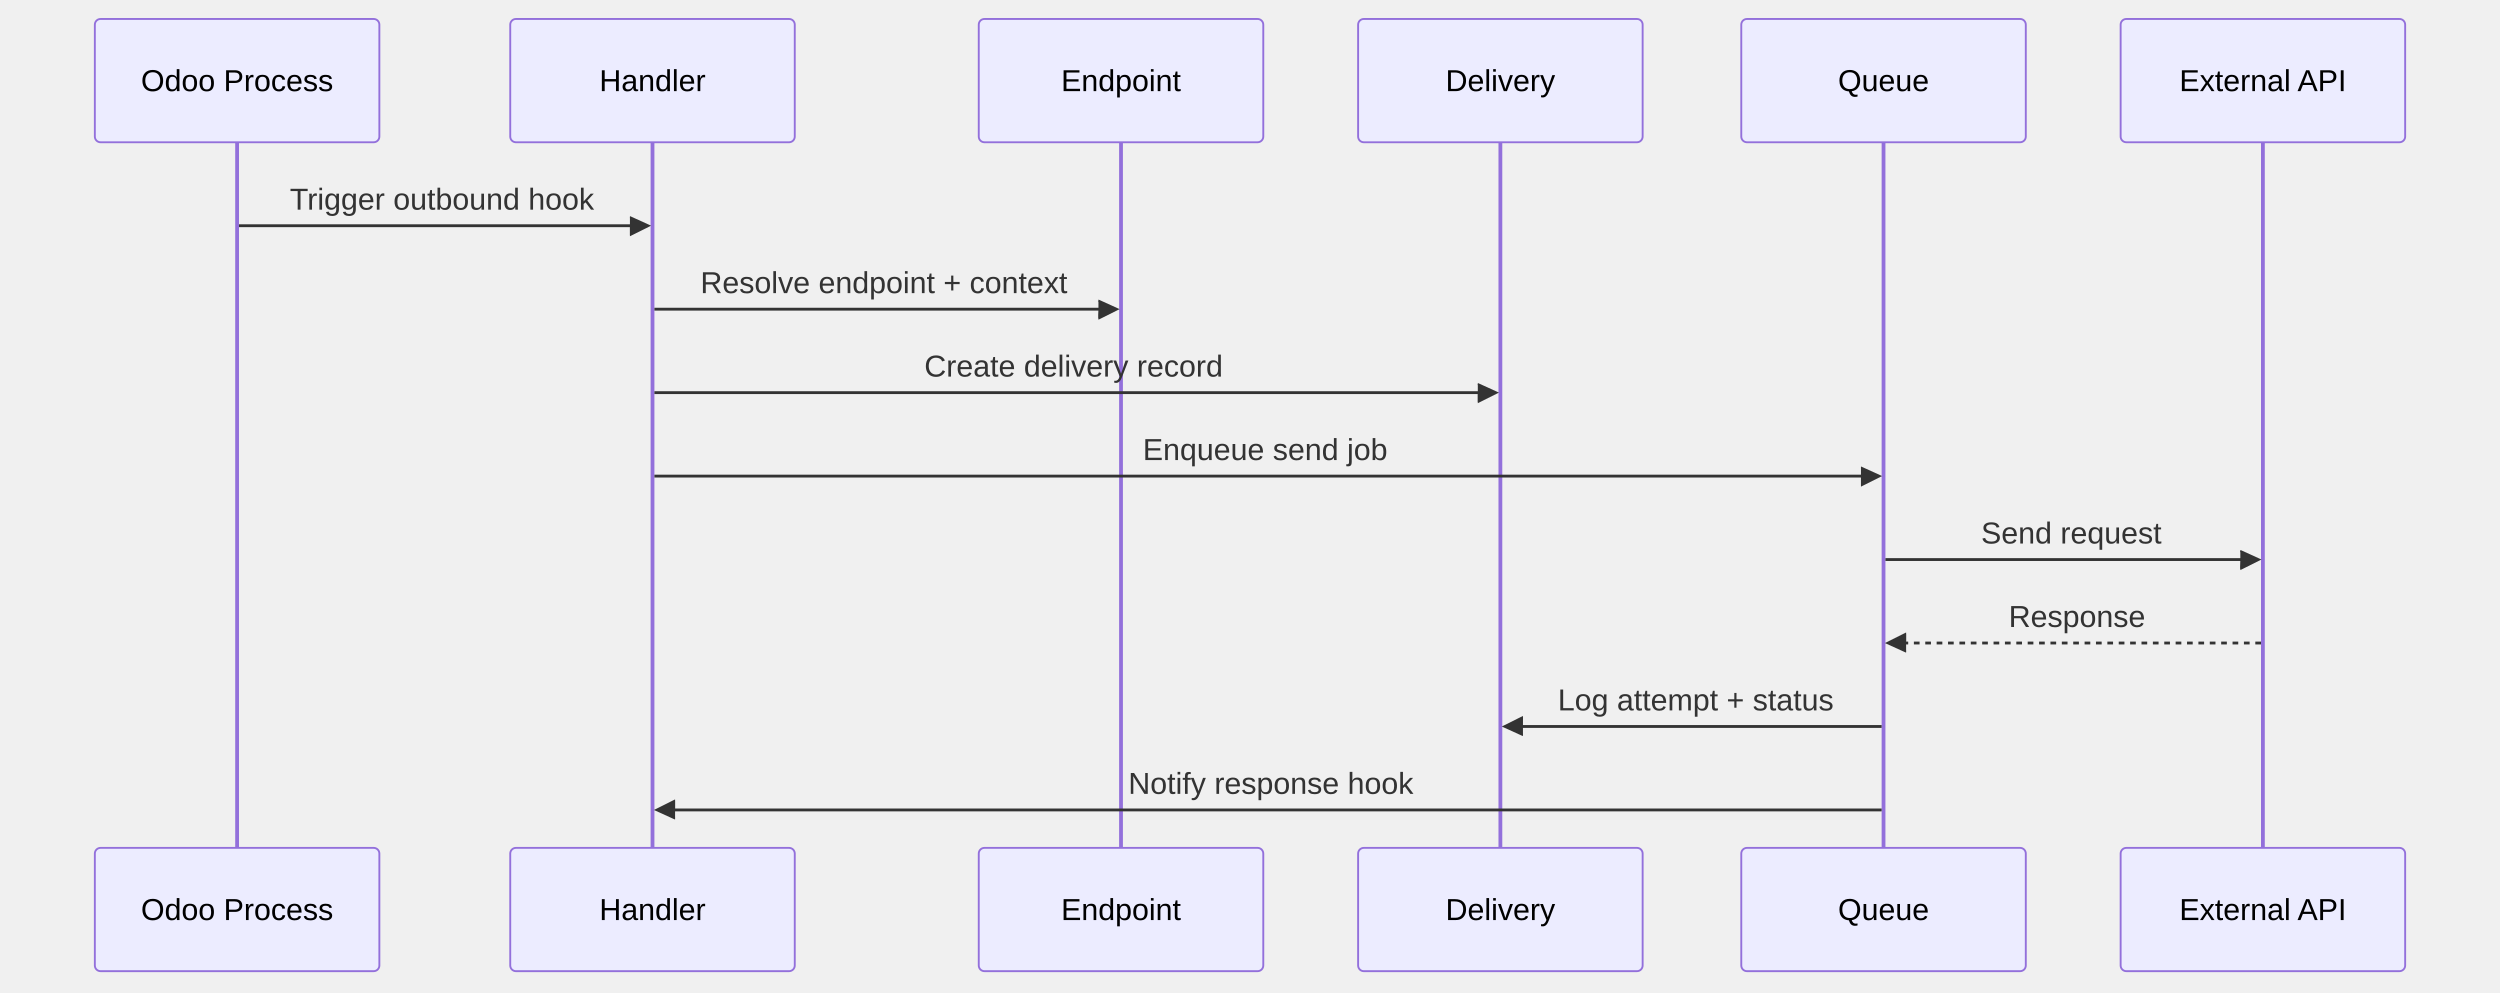
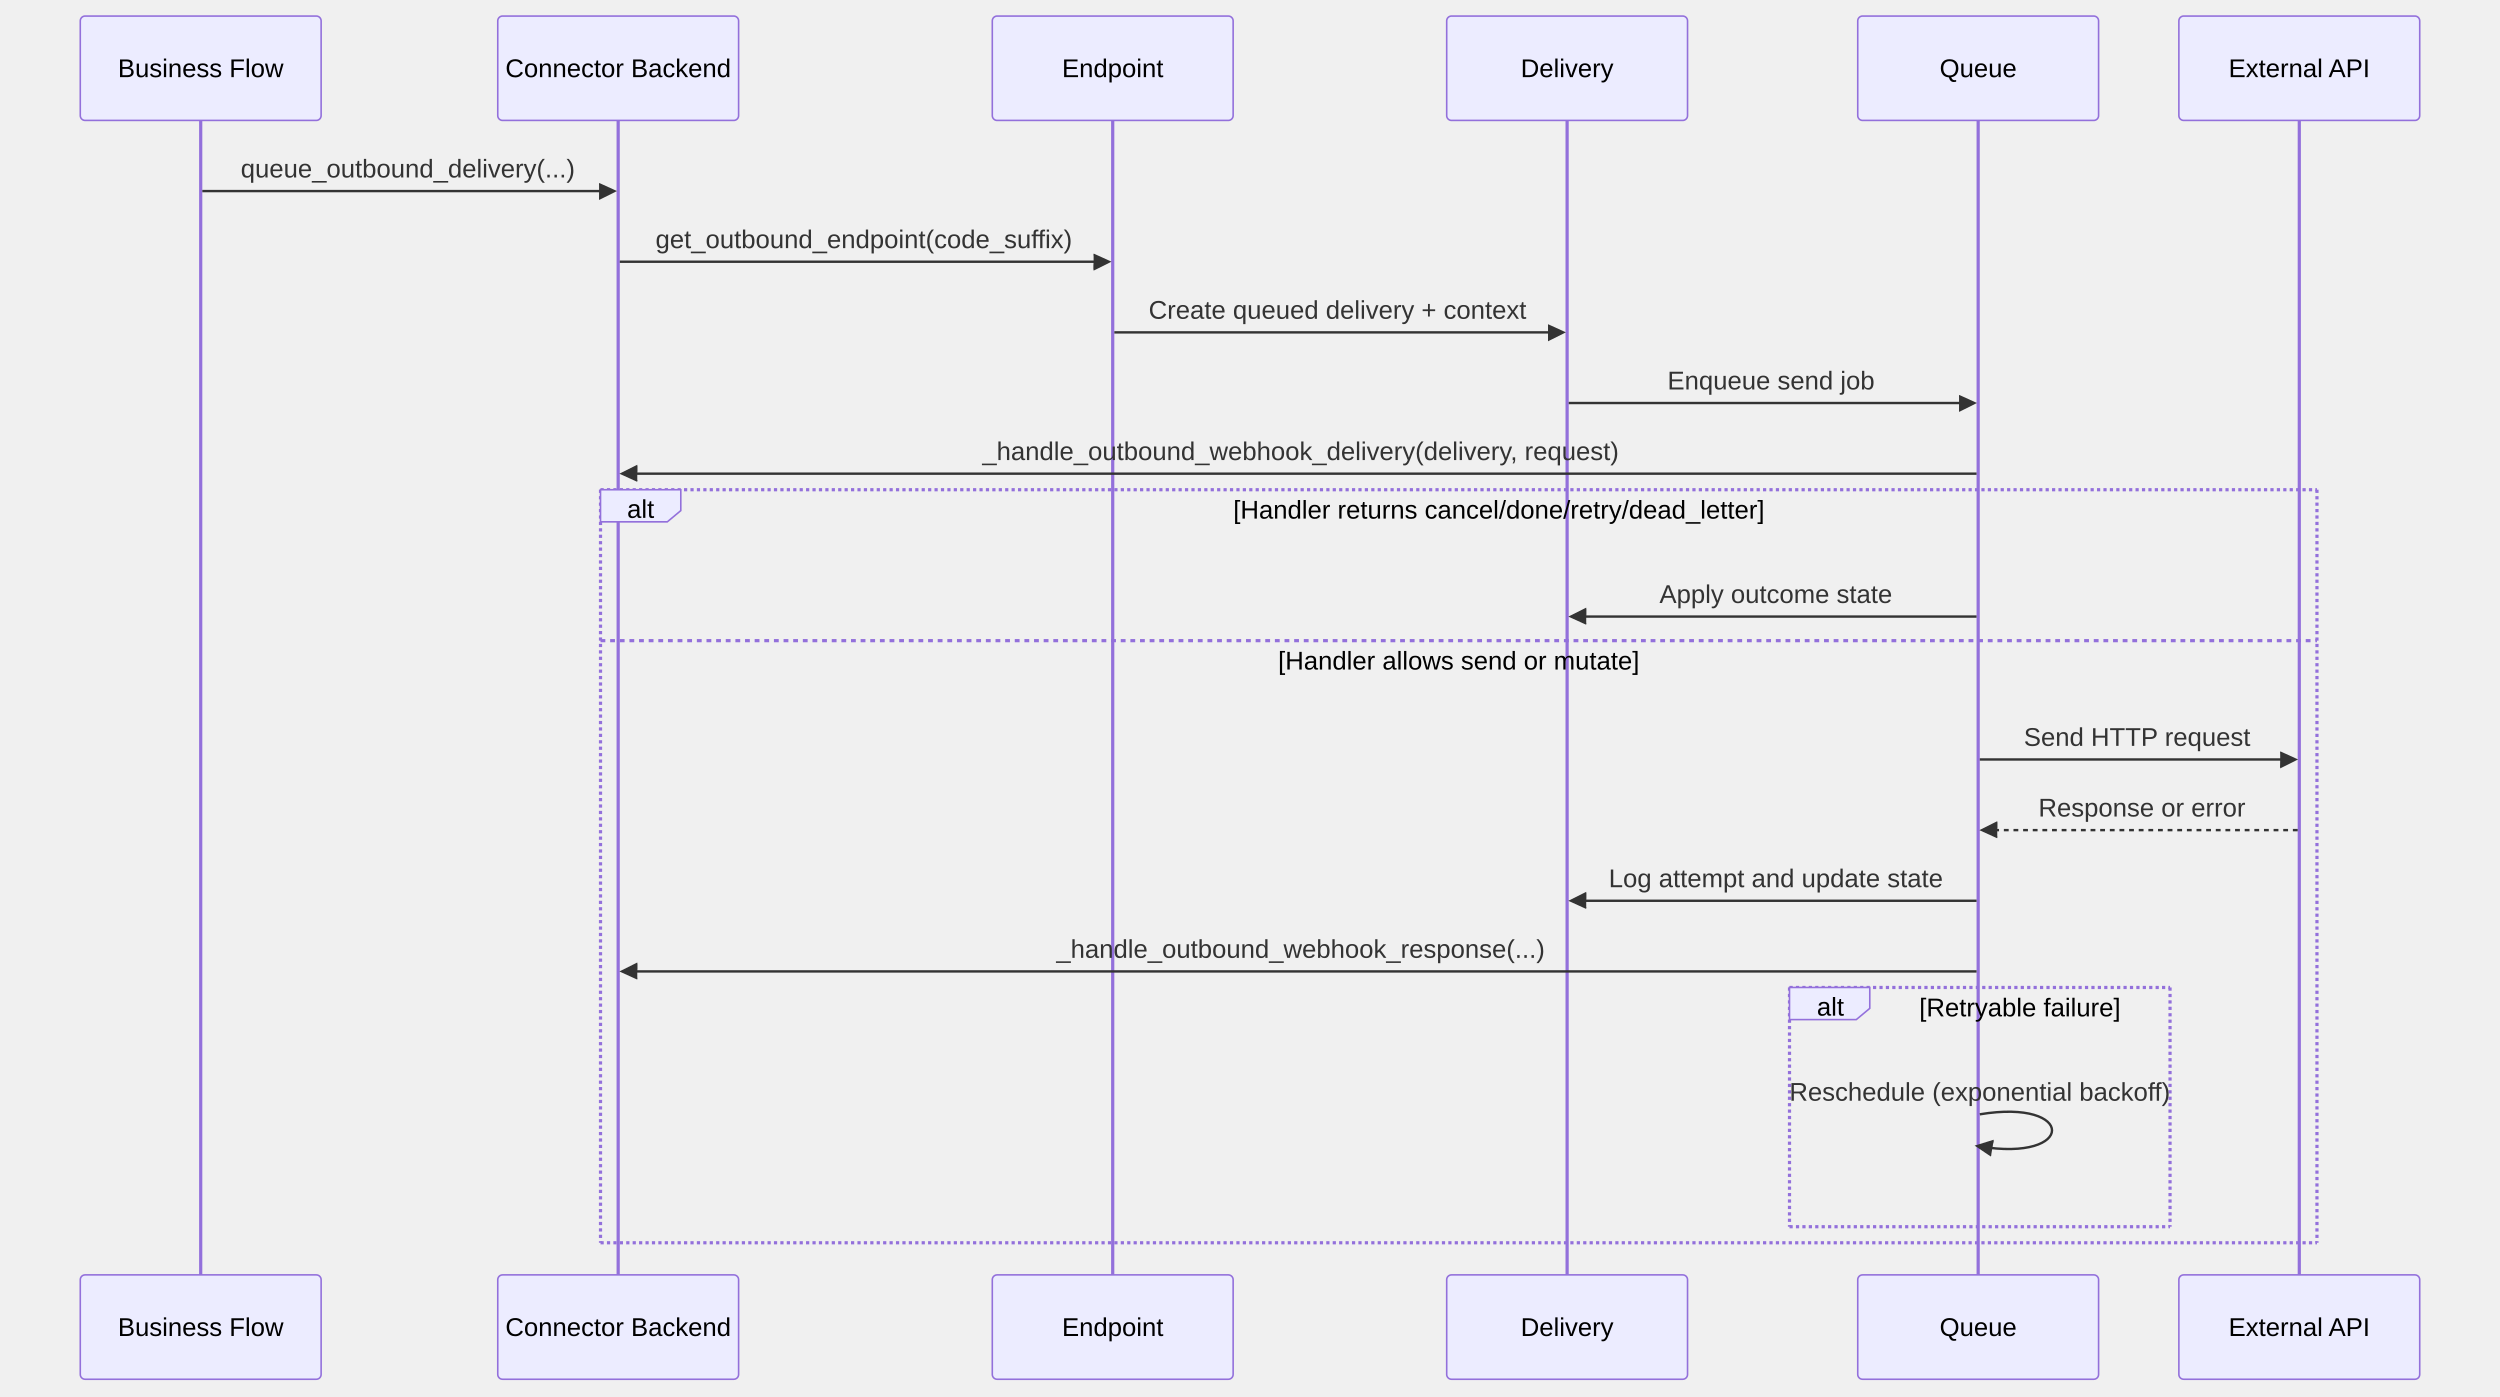
- <svg xmlns="http://www.w3.org/2000/svg" id="my-svg" width="100%" style="max-width: 1318px; background-color: white;" viewBox="-50 -10 1318 523" role="graphics-document document" aria-roledescription="sequence">
+ <svg xmlns="http://www.w3.org/2000/svg" id="my-svg" width="100%" style="max-width: 1557px; background-color: white;" viewBox="-50 -10 1557 870" role="graphics-document document" aria-roledescription="sequence">
  <g>
-     <rect x="1068" y="437" fill="#eaeaea" stroke="#666" width="150" height="65" name="API" rx="3" ry="3" class="actor actor-bottom" />
-     <text x="1143" y="469.5" dominant-baseline="central" alignment-baseline="central" class="actor actor-box" style="text-anchor: middle; font-size: 16px; font-weight: 400;">
-       <tspan x="1143" dy="0">External API</tspan>
+     <rect x="1307" y="784" fill="#eaeaea" stroke="#666" width="150" height="65" name="API" rx="3" ry="3" class="actor actor-bottom" />
+     <text x="1382" y="816.5" dominant-baseline="central" alignment-baseline="central" class="actor actor-box" style="text-anchor: middle; font-size: 16px; font-weight: 400;">
+       <tspan x="1382" dy="0">External API</tspan>
    </text>
  </g>
  <g>
-     <rect x="868" y="437" fill="#eaeaea" stroke="#666" width="150" height="65" name="Queue" rx="3" ry="3" class="actor actor-bottom" />
-     <text x="943" y="469.5" dominant-baseline="central" alignment-baseline="central" class="actor actor-box" style="text-anchor: middle; font-size: 16px; font-weight: 400;">
-       <tspan x="943" dy="0">Queue</tspan>
+     <rect x="1107" y="784" fill="#eaeaea" stroke="#666" width="150" height="65" name="Queue" rx="3" ry="3" class="actor actor-bottom" />
+     <text x="1182" y="816.5" dominant-baseline="central" alignment-baseline="central" class="actor actor-box" style="text-anchor: middle; font-size: 16px; font-weight: 400;">
+       <tspan x="1182" dy="0">Queue</tspan>
    </text>
  </g>
  <g>
-     <rect x="666" y="437" fill="#eaeaea" stroke="#666" width="150" height="65" name="Delivery" rx="3" ry="3" class="actor actor-bottom" />
-     <text x="741" y="469.5" dominant-baseline="central" alignment-baseline="central" class="actor actor-box" style="text-anchor: middle; font-size: 16px; font-weight: 400;">
-       <tspan x="741" dy="0">Delivery</tspan>
+     <rect x="851" y="784" fill="#eaeaea" stroke="#666" width="150" height="65" name="Delivery" rx="3" ry="3" class="actor actor-bottom" />
+     <text x="926" y="816.5" dominant-baseline="central" alignment-baseline="central" class="actor actor-box" style="text-anchor: middle; font-size: 16px; font-weight: 400;">
+       <tspan x="926" dy="0">Delivery</tspan>
    </text>
  </g>
  <g>
-     <rect x="466" y="437" fill="#eaeaea" stroke="#666" width="150" height="65" name="Endpoint" rx="3" ry="3" class="actor actor-bottom" />
-     <text x="541" y="469.5" dominant-baseline="central" alignment-baseline="central" class="actor actor-box" style="text-anchor: middle; font-size: 16px; font-weight: 400;">
-       <tspan x="541" dy="0">Endpoint</tspan>
+     <rect x="568" y="784" fill="#eaeaea" stroke="#666" width="150" height="65" name="Endpoint" rx="3" ry="3" class="actor actor-bottom" />
+     <text x="643" y="816.5" dominant-baseline="central" alignment-baseline="central" class="actor actor-box" style="text-anchor: middle; font-size: 16px; font-weight: 400;">
+       <tspan x="643" dy="0">Endpoint</tspan>
    </text>
  </g>
  <g>
-     <rect x="219" y="437" fill="#eaeaea" stroke="#666" width="150" height="65" name="Handler" rx="3" ry="3" class="actor actor-bottom" />
-     <text x="294" y="469.5" dominant-baseline="central" alignment-baseline="central" class="actor actor-box" style="text-anchor: middle; font-size: 16px; font-weight: 400;">
-       <tspan x="294" dy="0">Handler</tspan>
+     <rect x="260" y="784" fill="#eaeaea" stroke="#666" width="150" height="65" name="Backend" rx="3" ry="3" class="actor actor-bottom" />
+     <text x="335" y="816.5" dominant-baseline="central" alignment-baseline="central" class="actor actor-box" style="text-anchor: middle; font-size: 16px; font-weight: 400;">
+       <tspan x="335" dy="0">Connector Backend</tspan>
    </text>
  </g>
  <g>
-     <rect x="0" y="437" fill="#eaeaea" stroke="#666" width="150" height="65" name="Odoo" rx="3" ry="3" class="actor actor-bottom" />
-     <text x="75" y="469.5" dominant-baseline="central" alignment-baseline="central" class="actor actor-box" style="text-anchor: middle; font-size: 16px; font-weight: 400;">
-       <tspan x="75" dy="0">Odoo Process</tspan>
+     <rect x="0" y="784" fill="#eaeaea" stroke="#666" width="150" height="65" name="App" rx="3" ry="3" class="actor actor-bottom" />
+     <text x="75" y="816.5" dominant-baseline="central" alignment-baseline="central" class="actor actor-box" style="text-anchor: middle; font-size: 16px; font-weight: 400;">
+       <tspan x="75" dy="0">Business Flow</tspan>
    </text>
  </g>
  <g>
-     <line id="actor5" x1="1143" y1="65" x2="1143" y2="437" class="actor-line 200" stroke-width="0.5px" stroke="#999" name="API" data-et="life-line" data-id="API" />
+     <line id="actor5" x1="1382" y1="65" x2="1382" y2="784" class="actor-line 200" stroke-width="0.5px" stroke="#999" name="API" data-et="life-line" data-id="API" />
    <g id="root-5" data-et="participant" data-type="participant" data-id="API">
-       <rect x="1068" y="0" fill="#eaeaea" stroke="#666" width="150" height="65" name="API" rx="3" ry="3" class="actor actor-top" />
-       <text x="1143" y="32.5" dominant-baseline="central" alignment-baseline="central" class="actor actor-box" style="text-anchor: middle; font-size: 16px; font-weight: 400;">
-         <tspan x="1143" dy="0">External API</tspan>
+       <rect x="1307" y="0" fill="#eaeaea" stroke="#666" width="150" height="65" name="API" rx="3" ry="3" class="actor actor-top" />
+       <text x="1382" y="32.5" dominant-baseline="central" alignment-baseline="central" class="actor actor-box" style="text-anchor: middle; font-size: 16px; font-weight: 400;">
+         <tspan x="1382" dy="0">External API</tspan>
      </text>
    </g>
  </g>
  <g>
-     <line id="actor4" x1="943" y1="65" x2="943" y2="437" class="actor-line 200" stroke-width="0.5px" stroke="#999" name="Queue" data-et="life-line" data-id="Queue" />
+     <line id="actor4" x1="1182" y1="65" x2="1182" y2="784" class="actor-line 200" stroke-width="0.5px" stroke="#999" name="Queue" data-et="life-line" data-id="Queue" />
    <g id="root-4" data-et="participant" data-type="participant" data-id="Queue">
-       <rect x="868" y="0" fill="#eaeaea" stroke="#666" width="150" height="65" name="Queue" rx="3" ry="3" class="actor actor-top" />
-       <text x="943" y="32.5" dominant-baseline="central" alignment-baseline="central" class="actor actor-box" style="text-anchor: middle; font-size: 16px; font-weight: 400;">
-         <tspan x="943" dy="0">Queue</tspan>
+       <rect x="1107" y="0" fill="#eaeaea" stroke="#666" width="150" height="65" name="Queue" rx="3" ry="3" class="actor actor-top" />
+       <text x="1182" y="32.5" dominant-baseline="central" alignment-baseline="central" class="actor actor-box" style="text-anchor: middle; font-size: 16px; font-weight: 400;">
+         <tspan x="1182" dy="0">Queue</tspan>
      </text>
    </g>
  </g>
  <g>
-     <line id="actor3" x1="741" y1="65" x2="741" y2="437" class="actor-line 200" stroke-width="0.5px" stroke="#999" name="Delivery" data-et="life-line" data-id="Delivery" />
+     <line id="actor3" x1="926" y1="65" x2="926" y2="784" class="actor-line 200" stroke-width="0.5px" stroke="#999" name="Delivery" data-et="life-line" data-id="Delivery" />
    <g id="root-3" data-et="participant" data-type="participant" data-id="Delivery">
-       <rect x="666" y="0" fill="#eaeaea" stroke="#666" width="150" height="65" name="Delivery" rx="3" ry="3" class="actor actor-top" />
-       <text x="741" y="32.5" dominant-baseline="central" alignment-baseline="central" class="actor actor-box" style="text-anchor: middle; font-size: 16px; font-weight: 400;">
-         <tspan x="741" dy="0">Delivery</tspan>
+       <rect x="851" y="0" fill="#eaeaea" stroke="#666" width="150" height="65" name="Delivery" rx="3" ry="3" class="actor actor-top" />
+       <text x="926" y="32.5" dominant-baseline="central" alignment-baseline="central" class="actor actor-box" style="text-anchor: middle; font-size: 16px; font-weight: 400;">
+         <tspan x="926" dy="0">Delivery</tspan>
      </text>
    </g>
  </g>
  <g>
-     <line id="actor2" x1="541" y1="65" x2="541" y2="437" class="actor-line 200" stroke-width="0.5px" stroke="#999" name="Endpoint" data-et="life-line" data-id="Endpoint" />
+     <line id="actor2" x1="643" y1="65" x2="643" y2="784" class="actor-line 200" stroke-width="0.5px" stroke="#999" name="Endpoint" data-et="life-line" data-id="Endpoint" />
    <g id="root-2" data-et="participant" data-type="participant" data-id="Endpoint">
-       <rect x="466" y="0" fill="#eaeaea" stroke="#666" width="150" height="65" name="Endpoint" rx="3" ry="3" class="actor actor-top" />
-       <text x="541" y="32.5" dominant-baseline="central" alignment-baseline="central" class="actor actor-box" style="text-anchor: middle; font-size: 16px; font-weight: 400;">
-         <tspan x="541" dy="0">Endpoint</tspan>
+       <rect x="568" y="0" fill="#eaeaea" stroke="#666" width="150" height="65" name="Endpoint" rx="3" ry="3" class="actor actor-top" />
+       <text x="643" y="32.5" dominant-baseline="central" alignment-baseline="central" class="actor actor-box" style="text-anchor: middle; font-size: 16px; font-weight: 400;">
+         <tspan x="643" dy="0">Endpoint</tspan>
      </text>
    </g>
  </g>
  <g>
-     <line id="actor1" x1="294" y1="65" x2="294" y2="437" class="actor-line 200" stroke-width="0.5px" stroke="#999" name="Handler" data-et="life-line" data-id="Handler" />
-     <g id="root-1" data-et="participant" data-type="participant" data-id="Handler">
-       <rect x="219" y="0" fill="#eaeaea" stroke="#666" width="150" height="65" name="Handler" rx="3" ry="3" class="actor actor-top" />
-       <text x="294" y="32.5" dominant-baseline="central" alignment-baseline="central" class="actor actor-box" style="text-anchor: middle; font-size: 16px; font-weight: 400;">
-         <tspan x="294" dy="0">Handler</tspan>
+     <line id="actor1" x1="335" y1="65" x2="335" y2="784" class="actor-line 200" stroke-width="0.5px" stroke="#999" name="Backend" data-et="life-line" data-id="Backend" />
+     <g id="root-1" data-et="participant" data-type="participant" data-id="Backend">
+       <rect x="260" y="0" fill="#eaeaea" stroke="#666" width="150" height="65" name="Backend" rx="3" ry="3" class="actor actor-top" />
+       <text x="335" y="32.5" dominant-baseline="central" alignment-baseline="central" class="actor actor-box" style="text-anchor: middle; font-size: 16px; font-weight: 400;">
+         <tspan x="335" dy="0">Connector Backend</tspan>
      </text>
    </g>
  </g>
  <g>
-     <line id="actor0" x1="75" y1="65" x2="75" y2="437" class="actor-line 200" stroke-width="0.5px" stroke="#999" name="Odoo" data-et="life-line" data-id="Odoo" />
-     <g id="root-0" data-et="participant" data-type="participant" data-id="Odoo">
-       <rect x="0" y="0" fill="#eaeaea" stroke="#666" width="150" height="65" name="Odoo" rx="3" ry="3" class="actor actor-top" />
+     <line id="actor0" x1="75" y1="65" x2="75" y2="784" class="actor-line 200" stroke-width="0.5px" stroke="#999" name="App" data-et="life-line" data-id="App" />
+     <g id="root-0" data-et="participant" data-type="participant" data-id="App">
+       <rect x="0" y="0" fill="#eaeaea" stroke="#666" width="150" height="65" name="App" rx="3" ry="3" class="actor actor-top" />
      <text x="75" y="32.5" dominant-baseline="central" alignment-baseline="central" class="actor actor-box" style="text-anchor: middle; font-size: 16px; font-weight: 400;">
-         <tspan x="75" dy="0">Odoo Process</tspan>
+         <tspan x="75" dy="0">Business Flow</tspan>
      </text>
    </g>
  </g>
  <style>#my-svg{font-family:"trebuchet ms",verdana,arial,sans-serif;font-size:16px;fill:#333;}@keyframes edge-animation-frame{from{stroke-dashoffset:0;}}@keyframes dash{to{stroke-dashoffset:0;}}#my-svg .edge-animation-slow{stroke-dasharray:9,5!important;stroke-dashoffset:900;animation:dash 50s linear infinite;stroke-linecap:round;}#my-svg .edge-animation-fast{stroke-dasharray:9,5!important;stroke-dashoffset:900;animation:dash 20s linear infinite;stroke-linecap:round;}#my-svg .error-icon{fill:#552222;}#my-svg .error-text{fill:#552222;stroke:#552222;}#my-svg .edge-thickness-normal{stroke-width:1px;}#my-svg .edge-thickness-thick{stroke-width:3.5px;}#my-svg .edge-pattern-solid{stroke-dasharray:0;}#my-svg .edge-thickness-invisible{stroke-width:0;fill:none;}#my-svg .edge-pattern-dashed{stroke-dasharray:3;}#my-svg .edge-pattern-dotted{stroke-dasharray:2;}#my-svg .marker{fill:#333333;stroke:#333333;}#my-svg .marker.cross{stroke:#333333;}#my-svg svg{font-family:"trebuchet ms",verdana,arial,sans-serif;font-size:16px;}#my-svg p{margin:0;}#my-svg .actor{stroke:#9370DB;fill:#ECECFF;stroke-width:1;}#my-svg rect.actor.outer-path[data-look="neo"]{filter:drop-shadow(1px 2px 2px rgba(185, 185, 185, 1));}#my-svg rect.note[data-look="neo"]{stroke:#aaaa33;fill:#fff5ad;filter:drop-shadow(1px 2px 2px rgba(185, 185, 185, 1));}#my-svg text.actor&gt;tspan{fill:black;stroke:none;}#my-svg .actor-line{stroke:#9370DB;}#my-svg .innerArc{stroke-width:1.5;stroke-dasharray:none;}#my-svg .messageLine0{stroke-width:1.5;stroke-dasharray:none;stroke:#333;}#my-svg .messageLine1{stroke-width:1.5;stroke-dasharray:2,2;stroke:#333;}#my-svg [id$="-arrowhead"] path{fill:#333;stroke:#333;}#my-svg .sequenceNumber{fill:white;}#my-svg [id$="-sequencenumber"]{fill:#333;}#my-svg [id$="-crosshead"] path{fill:#333;stroke:#333;}#my-svg .messageText{fill:#333;stroke:none;}#my-svg .labelBox{stroke:#9370DB;fill:#ECECFF;filter:none;}#my-svg .labelText,#my-svg .labelText&gt;tspan{fill:black;stroke:none;}#my-svg .loopText,#my-svg .loopText&gt;tspan{fill:black;stroke:none;}#my-svg .sectionTitle,#my-svg .sectionTitle&gt;tspan{fill:black;stroke:none;}#my-svg .loopLine{stroke-width:2px;stroke-dasharray:2,2;stroke:#9370DB;fill:#9370DB;}#my-svg .note{stroke:#aaaa33;fill:#fff5ad;}#my-svg .noteText,#my-svg .noteText&gt;tspan{fill:black;stroke:none;font-weight:normal;}#my-svg .activation0{fill:#f4f4f4;stroke:#666;}#my-svg .activation1{fill:#f4f4f4;stroke:#666;}#my-svg .activation2{fill:#f4f4f4;stroke:#666;}#my-svg .actorPopupMenu{position:absolute;}#my-svg .actorPopupMenuPanel{position:absolute;fill:#ECECFF;box-shadow:0px 8px 16px 0px rgba(0,0,0,0.2);filter:drop-shadow(3px 5px 2px rgb(0 0 0 / 0.4));}#my-svg .actor-man circle,#my-svg line{fill:#ECECFF;stroke-width:2px;}#my-svg g rect.rect{filter:drop-shadow(1px 2px 2px rgba(185, 185, 185, 1));stroke:#9370DB;}#my-svg .node .neo-node{stroke:#9370DB;}#my-svg [data-look="neo"].node rect,#my-svg [data-look="neo"].cluster rect,#my-svg [data-look="neo"].node polygon{stroke:#9370DB;filter:drop-shadow(1px 2px 2px rgba(185, 185, 185, 1));}#my-svg [data-look="neo"].node path{stroke:#9370DB;stroke-width:1px;}#my-svg [data-look="neo"].node .outer-path{filter:drop-shadow(1px 2px 2px rgba(185, 185, 185, 1));}#my-svg [data-look="neo"].node .neo-line path{stroke:#9370DB;filter:none;}#my-svg [data-look="neo"].node circle{stroke:#9370DB;filter:drop-shadow(1px 2px 2px rgba(185, 185, 185, 1));}#my-svg [data-look="neo"].node circle .state-start{fill:#000000;}#my-svg [data-look="neo"].icon-shape .icon{fill:#9370DB;filter:drop-shadow(1px 2px 2px rgba(185, 185, 185, 1));}#my-svg [data-look="neo"].icon-shape .icon-neo path{stroke:#9370DB;filter:drop-shadow(1px 2px 2px rgba(185, 185, 185, 1));}#my-svg :root{--mermaid-font-family:"trebuchet ms",verdana,arial,sans-serif;}</style>
  <g />
  <defs>
    <symbol id="my-svg-computer" width="24" height="24">
      <path transform="scale(.5)" d="M2 2v13h20v-13h-20zm18 11h-16v-9h16v9zm-10.228 6l.466-1h3.524l.467 1h-4.457zm14.228 3h-24l2-6h2.104l-1.33 4h18.45l-1.297-4h2.073l2 6zm-5-10h-14v-7h14v7z" />
    </symbol>
  </defs>
  <defs>
    <symbol id="my-svg-database" fill-rule="evenodd" clip-rule="evenodd">
      <path transform="scale(.5)" d="M12.258.001l.256.004.255.005.253.008.251.01.249.012.247.015.246.016.242.019.241.02.239.023.236.024.233.027.231.028.229.031.225.032.223.034.22.036.217.038.214.04.211.041.208.043.205.045.201.046.198.048.194.05.191.051.187.053.183.054.18.056.175.057.172.059.168.06.163.061.16.063.155.064.15.066.074.033.073.033.071.034.07.034.069.035.068.035.067.035.066.035.064.036.064.036.062.036.06.036.06.037.058.037.058.037.055.038.055.038.053.038.052.038.051.039.05.039.048.039.047.039.045.04.044.04.043.04.041.04.04.041.039.041.037.041.036.041.034.041.033.042.032.042.03.042.029.042.027.042.026.043.024.043.023.043.021.043.02.043.018.044.017.043.015.044.013.044.012.044.011.045.009.044.007.045.006.045.004.045.002.045.001.045v17l-.001.045-.002.045-.004.045-.006.045-.007.045-.009.044-.011.045-.012.044-.013.044-.015.044-.017.043-.018.044-.02.043-.021.043-.023.043-.024.043-.026.043-.027.042-.029.042-.03.042-.032.042-.033.042-.034.041-.036.041-.037.041-.039.041-.04.041-.041.04-.043.04-.044.04-.045.04-.047.039-.048.039-.05.039-.051.039-.052.038-.053.038-.055.038-.055.038-.058.037-.058.037-.06.037-.06.036-.062.036-.064.036-.064.036-.066.035-.067.035-.068.035-.069.035-.07.034-.071.034-.073.033-.074.033-.15.066-.155.064-.16.063-.163.061-.168.06-.172.059-.175.057-.18.056-.183.054-.187.053-.191.051-.194.05-.198.048-.201.046-.205.045-.208.043-.211.041-.214.04-.217.038-.22.036-.223.034-.225.032-.229.031-.231.028-.233.027-.236.024-.239.023-.241.02-.242.019-.246.016-.247.015-.249.012-.251.01-.253.008-.255.005-.256.004-.258.001-.258-.001-.256-.004-.255-.005-.253-.008-.251-.01-.249-.012-.247-.015-.245-.016-.243-.019-.241-.02-.238-.023-.236-.024-.234-.027-.231-.028-.228-.031-.226-.032-.223-.034-.22-.036-.217-.038-.214-.04-.211-.041-.208-.043-.204-.045-.201-.046-.198-.048-.195-.05-.19-.051-.187-.053-.184-.054-.179-.056-.176-.057-.172-.059-.167-.06-.164-.061-.159-.063-.155-.064-.151-.066-.074-.033-.072-.033-.072-.034-.07-.034-.069-.035-.068-.035-.067-.035-.066-.035-.064-.036-.063-.036-.062-.036-.061-.036-.06-.037-.058-.037-.057-.037-.056-.038-.055-.038-.053-.038-.052-.038-.051-.039-.049-.039-.049-.039-.046-.039-.046-.04-.044-.04-.043-.04-.041-.04-.04-.041-.039-.041-.037-.041-.036-.041-.034-.041-.033-.042-.032-.042-.03-.042-.029-.042-.027-.042-.026-.043-.024-.043-.023-.043-.021-.043-.02-.043-.018-.044-.017-.043-.015-.044-.013-.044-.012-.044-.011-.045-.009-.044-.007-.045-.006-.045-.004-.045-.002-.045-.001-.045v-17l.001-.045.002-.045.004-.045.006-.045.007-.045.009-.044.011-.045.012-.044.013-.044.015-.044.017-.043.018-.044.02-.043.021-.043.023-.043.024-.043.026-.043.027-.042.029-.042.03-.042.032-.042.033-.042.034-.041.036-.041.037-.041.039-.041.04-.041.041-.04.043-.04.044-.04.046-.04.046-.039.049-.039.049-.039.051-.039.052-.038.053-.038.055-.038.056-.038.057-.037.058-.037.06-.037.061-.036.062-.036.063-.036.064-.036.066-.035.067-.035.068-.035.069-.035.07-.034.072-.034.072-.033.074-.033.151-.066.155-.064.159-.063.164-.061.167-.06.172-.059.176-.057.179-.056.184-.054.187-.053.19-.051.195-.05.198-.048.201-.046.204-.045.208-.043.211-.041.214-.04.217-.038.22-.036.223-.034.226-.032.228-.031.231-.028.234-.027.236-.024.238-.023.241-.02.243-.019.245-.016.247-.015.249-.012.251-.01.253-.008.255-.005.256-.004.258-.001.258.001zm-9.258 20.499v.01l.001.021.003.021.004.022.005.021.006.022.007.022.009.023.01.022.011.023.012.023.013.023.015.023.016.024.017.023.018.024.019.024.021.024.022.025.023.024.024.025.052.049.056.05.061.051.066.051.07.051.075.051.079.052.084.052.088.052.092.052.097.052.102.051.105.052.11.052.114.051.119.051.123.051.127.05.131.05.135.05.139.048.144.049.147.047.152.047.155.047.16.045.163.045.167.043.171.043.176.041.178.041.183.039.187.039.19.037.194.035.197.035.202.033.204.031.209.03.212.029.216.027.219.025.222.024.226.021.23.02.233.018.236.016.24.015.243.012.246.01.249.008.253.005.256.004.259.001.26-.001.257-.004.254-.005.25-.008.247-.011.244-.012.241-.014.237-.016.233-.018.231-.021.226-.021.224-.024.22-.026.216-.027.212-.028.21-.031.205-.031.202-.034.198-.034.194-.036.191-.037.187-.039.183-.04.179-.04.175-.042.172-.043.168-.044.163-.045.16-.046.155-.046.152-.047.148-.048.143-.049.139-.049.136-.05.131-.05.126-.05.123-.051.118-.052.114-.051.11-.052.106-.052.101-.052.096-.052.092-.052.088-.053.083-.051.079-.052.074-.052.07-.051.065-.051.06-.051.056-.05.051-.05.023-.024.023-.025.021-.024.02-.024.019-.024.018-.024.017-.024.015-.023.014-.024.013-.023.012-.023.01-.023.01-.022.008-.022.006-.022.006-.022.004-.022.004-.021.001-.021.001-.021v-4.127l-.077.055-.08.053-.083.054-.085.053-.087.052-.09.052-.093.051-.095.05-.097.05-.1.049-.102.049-.105.048-.106.047-.109.047-.111.046-.114.045-.115.045-.118.044-.12.043-.122.042-.124.042-.126.041-.128.04-.13.04-.132.038-.134.038-.135.037-.138.037-.139.035-.142.035-.143.034-.144.033-.147.032-.148.031-.15.03-.151.03-.153.029-.154.027-.156.027-.158.026-.159.025-.161.024-.162.023-.163.022-.165.021-.166.02-.167.019-.169.018-.169.017-.171.016-.173.015-.173.014-.175.013-.175.012-.177.011-.178.01-.179.008-.179.008-.181.006-.182.005-.182.004-.184.003-.184.002h-.37l-.184-.002-.184-.003-.182-.004-.182-.005-.181-.006-.179-.008-.179-.008-.178-.01-.176-.011-.176-.012-.175-.013-.173-.014-.172-.015-.171-.016-.17-.017-.169-.018-.167-.019-.166-.02-.165-.021-.163-.022-.162-.023-.161-.024-.159-.025-.157-.026-.156-.027-.155-.027-.153-.029-.151-.03-.15-.03-.148-.031-.146-.032-.145-.033-.143-.034-.141-.035-.14-.035-.137-.037-.136-.037-.134-.038-.132-.038-.13-.04-.128-.04-.126-.041-.124-.042-.122-.042-.12-.044-.117-.043-.116-.045-.113-.045-.112-.046-.109-.047-.106-.047-.105-.048-.102-.049-.1-.049-.097-.05-.095-.05-.093-.052-.09-.051-.087-.052-.085-.053-.083-.054-.08-.054-.077-.054v4.127zm0-5.654v.011l.001.021.003.021.004.021.005.022.006.022.007.022.009.022.01.022.011.023.012.023.013.023.015.024.016.023.017.024.018.024.019.024.021.024.022.024.023.025.024.024.052.05.056.05.061.05.066.051.07.051.075.052.079.051.084.052.088.052.092.052.097.052.102.052.105.052.11.051.114.051.119.052.123.05.127.051.131.05.135.049.139.049.144.048.147.048.152.047.155.046.16.045.163.045.167.044.171.042.176.042.178.04.183.04.187.038.19.037.194.036.197.034.202.033.204.032.209.03.212.028.216.027.219.025.222.024.226.022.23.02.233.018.236.016.24.014.243.012.246.01.249.008.253.006.256.003.259.001.26-.001.257-.003.254-.006.25-.008.247-.01.244-.012.241-.015.237-.016.233-.018.231-.02.226-.022.224-.024.22-.025.216-.027.212-.029.21-.03.205-.032.202-.033.198-.035.194-.036.191-.037.187-.039.183-.039.179-.041.175-.042.172-.043.168-.044.163-.045.16-.045.155-.047.152-.047.148-.048.143-.048.139-.05.136-.049.131-.05.126-.051.123-.051.118-.051.114-.052.11-.052.106-.052.101-.052.096-.052.092-.052.088-.052.083-.052.079-.052.074-.051.07-.052.065-.051.06-.05.056-.051.051-.049.023-.025.023-.024.021-.025.02-.024.019-.024.018-.024.017-.024.015-.023.014-.023.013-.024.012-.022.01-.023.01-.023.008-.022.006-.022.006-.022.004-.021.004-.022.001-.021.001-.021v-4.139l-.077.054-.08.054-.083.054-.085.052-.087.053-.09.051-.093.051-.095.051-.097.05-.1.049-.102.049-.105.048-.106.047-.109.047-.111.046-.114.045-.115.044-.118.044-.12.044-.122.042-.124.042-.126.041-.128.04-.13.039-.132.039-.134.038-.135.037-.138.036-.139.036-.142.035-.143.033-.144.033-.147.033-.148.031-.15.03-.151.03-.153.028-.154.028-.156.027-.158.026-.159.025-.161.024-.162.023-.163.022-.165.021-.166.02-.167.019-.169.018-.169.017-.171.016-.173.015-.173.014-.175.013-.175.012-.177.011-.178.009-.179.009-.179.007-.181.007-.182.005-.182.004-.184.003-.184.002h-.37l-.184-.002-.184-.003-.182-.004-.182-.005-.181-.007-.179-.007-.179-.009-.178-.009-.176-.011-.176-.012-.175-.013-.173-.014-.172-.015-.171-.016-.17-.017-.169-.018-.167-.019-.166-.02-.165-.021-.163-.022-.162-.023-.161-.024-.159-.025-.157-.026-.156-.027-.155-.028-.153-.028-.151-.03-.15-.03-.148-.031-.146-.033-.145-.033-.143-.033-.141-.035-.14-.036-.137-.036-.136-.037-.134-.038-.132-.039-.13-.039-.128-.04-.126-.041-.124-.042-.122-.043-.12-.043-.117-.044-.116-.044-.113-.046-.112-.046-.109-.046-.106-.047-.105-.048-.102-.049-.1-.049-.097-.05-.095-.051-.093-.051-.09-.051-.087-.053-.085-.052-.083-.054-.08-.054-.077-.054v4.139zm0-5.666v.011l.001.02.003.022.004.021.005.022.006.021.007.022.009.023.01.022.011.023.012.023.013.023.015.023.016.024.017.024.018.023.019.024.021.025.022.024.023.024.024.025.052.05.056.05.061.05.066.051.07.051.075.052.079.051.084.052.088.052.092.052.097.052.102.052.105.051.11.052.114.051.119.051.123.051.127.05.131.05.135.05.139.049.144.048.147.048.152.047.155.046.16.045.163.045.167.043.171.043.176.042.178.04.183.04.187.038.19.037.194.036.197.034.202.033.204.032.209.03.212.028.216.027.219.025.222.024.226.021.23.02.233.018.236.017.24.014.243.012.246.01.249.008.253.006.256.003.259.001.26-.001.257-.003.254-.006.25-.008.247-.01.244-.013.241-.014.237-.016.233-.018.231-.02.226-.022.224-.024.22-.025.216-.027.212-.029.21-.03.205-.032.202-.033.198-.035.194-.036.191-.037.187-.039.183-.039.179-.041.175-.042.172-.043.168-.044.163-.045.16-.045.155-.047.152-.047.148-.048.143-.049.139-.049.136-.049.131-.051.126-.05.123-.051.118-.052.114-.051.11-.052.106-.052.101-.052.096-.052.092-.052.088-.052.083-.052.079-.052.074-.052.07-.051.065-.051.06-.051.056-.05.051-.049.023-.025.023-.025.021-.024.02-.024.019-.024.018-.024.017-.024.015-.023.014-.024.013-.023.012-.023.01-.022.01-.023.008-.022.006-.022.006-.022.004-.022.004-.021.001-.021.001-.021v-4.153l-.077.054-.08.054-.083.053-.085.053-.087.053-.09.051-.093.051-.095.051-.097.05-.1.049-.102.048-.105.048-.106.048-.109.046-.111.046-.114.046-.115.044-.118.044-.12.043-.122.043-.124.042-.126.041-.128.04-.13.039-.132.039-.134.038-.135.037-.138.036-.139.036-.142.034-.143.034-.144.033-.147.032-.148.032-.15.03-.151.03-.153.028-.154.028-.156.027-.158.026-.159.024-.161.024-.162.023-.163.023-.165.021-.166.02-.167.019-.169.018-.169.017-.171.016-.173.015-.173.014-.175.013-.175.012-.177.01-.178.01-.179.009-.179.007-.181.006-.182.006-.182.004-.184.003-.184.001-.185.001-.185-.001-.184-.001-.184-.003-.182-.004-.182-.006-.181-.006-.179-.007-.179-.009-.178-.01-.176-.01-.176-.012-.175-.013-.173-.014-.172-.015-.171-.016-.17-.017-.169-.018-.167-.019-.166-.02-.165-.021-.163-.023-.162-.023-.161-.024-.159-.024-.157-.026-.156-.027-.155-.028-.153-.028-.151-.03-.15-.03-.148-.032-.146-.032-.145-.033-.143-.034-.141-.034-.14-.036-.137-.036-.136-.037-.134-.038-.132-.039-.13-.039-.128-.041-.126-.041-.124-.041-.122-.043-.12-.043-.117-.044-.116-.044-.113-.046-.112-.046-.109-.046-.106-.048-.105-.048-.102-.048-.1-.05-.097-.049-.095-.051-.093-.051-.09-.052-.087-.052-.085-.053-.083-.053-.08-.054-.077-.054v4.153zm8.74-8.179l-.257.004-.254.005-.25.008-.247.011-.244.012-.241.014-.237.016-.233.018-.231.021-.226.022-.224.023-.22.026-.216.027-.212.028-.21.031-.205.032-.202.033-.198.034-.194.036-.191.038-.187.038-.183.04-.179.041-.175.042-.172.043-.168.043-.163.045-.16.046-.155.046-.152.048-.148.048-.143.048-.139.049-.136.05-.131.05-.126.051-.123.051-.118.051-.114.052-.11.052-.106.052-.101.052-.096.052-.092.052-.088.052-.083.052-.079.052-.074.051-.07.052-.065.051-.06.05-.056.05-.051.05-.023.025-.023.024-.021.024-.02.025-.019.024-.018.024-.017.023-.015.024-.014.023-.013.023-.012.023-.01.023-.01.022-.008.022-.006.023-.006.021-.004.022-.004.021-.001.021-.001.021.001.021.001.021.004.021.004.022.006.021.006.023.008.022.01.022.01.023.012.023.013.023.014.023.015.024.017.023.018.024.019.024.02.025.021.024.023.024.023.025.051.05.056.05.06.05.065.051.07.052.074.051.079.052.083.052.088.052.092.052.096.052.101.052.106.052.11.052.114.052.118.051.123.051.126.051.131.05.136.05.139.049.143.048.148.048.152.048.155.046.16.046.163.045.168.043.172.043.175.042.179.041.183.04.187.038.191.038.194.036.198.034.202.033.205.032.21.031.212.028.216.027.22.026.224.023.226.022.231.021.233.018.237.016.241.014.244.012.247.011.25.008.254.005.257.004.26.001.26-.001.257-.004.254-.005.25-.008.247-.011.244-.012.241-.014.237-.016.233-.018.231-.021.226-.022.224-.023.22-.026.216-.027.212-.028.21-.031.205-.032.202-.033.198-.034.194-.036.191-.038.187-.038.183-.04.179-.041.175-.042.172-.043.168-.043.163-.045.16-.046.155-.046.152-.048.148-.048.143-.048.139-.049.136-.05.131-.05.126-.051.123-.051.118-.051.114-.052.11-.052.106-.052.101-.052.096-.052.092-.052.088-.052.083-.052.079-.052.074-.051.07-.052.065-.051.06-.05.056-.05.051-.05.023-.025.023-.024.021-.024.02-.025.019-.024.018-.024.017-.023.015-.024.014-.023.013-.023.012-.023.01-.023.01-.022.008-.022.006-.023.006-.021.004-.022.004-.021.001-.021.001-.021-.001-.021-.001-.021-.004-.021-.004-.022-.006-.021-.006-.023-.008-.022-.01-.022-.01-.023-.012-.023-.013-.023-.014-.023-.015-.024-.017-.023-.018-.024-.019-.024-.02-.025-.021-.024-.023-.024-.023-.025-.051-.05-.056-.05-.06-.05-.065-.051-.07-.052-.074-.051-.079-.052-.083-.052-.088-.052-.092-.052-.096-.052-.101-.052-.106-.052-.11-.052-.114-.052-.118-.051-.123-.051-.126-.051-.131-.05-.136-.05-.139-.049-.143-.048-.148-.048-.152-.048-.155-.046-.16-.046-.163-.045-.168-.043-.172-.043-.175-.042-.179-.041-.183-.04-.187-.038-.191-.038-.194-.036-.198-.034-.202-.033-.205-.032-.21-.031-.212-.028-.216-.027-.22-.026-.224-.023-.226-.022-.231-.021-.233-.018-.237-.016-.241-.014-.244-.012-.247-.011-.25-.008-.254-.005-.257-.004-.26-.001-.26.001z" />
    </symbol>
  </defs>
  <defs>
    <symbol id="my-svg-clock" width="24" height="24">
      <path transform="scale(.5)" d="M12 2c5.514 0 10 4.486 10 10s-4.486 10-10 10-10-4.486-10-10 4.486-10 10-10zm0-2c-6.627 0-12 5.373-12 12s5.373 12 12 12 12-5.373 12-12-5.373-12-12-12zm5.848 12.459c.202.038.202.333.001.372-1.907.361-6.045 1.111-6.547 1.111-.719 0-1.301-.582-1.301-1.301 0-.512.77-5.447 1.125-7.445.034-.192.312-.181.343.014l.985 6.238 5.394 1.011z" />
    </symbol>
  </defs>
  <defs>
    <marker id="my-svg-arrowhead" refX="7.9" refY="5" markerUnits="userSpaceOnUse" markerWidth="12" markerHeight="12" orient="auto-start-reverse">
      <path d="M -1 0 L 10 5 L 0 10 z" />
    </marker>
  </defs>
  <defs>
    <marker id="my-svg-crosshead" markerWidth="15" markerHeight="8" orient="auto" refX="4" refY="4.5">
      <path fill="none" stroke="#000000" stroke-width="1pt" d="M 1,2 L 6,7 M 6,2 L 1,7" style="stroke-dasharray: 0, 0;" />
    </marker>
  </defs>
  <defs>
    <marker id="my-svg-filled-head" refX="15.5" refY="7" markerWidth="20" markerHeight="28" orient="auto">
      <path d="M 18,7 L9,13 L14,7 L9,1 Z" />
    </marker>
  </defs>
  <defs>
    <marker id="my-svg-sequencenumber" refX="15" refY="15" markerWidth="60" markerHeight="40" orient="auto">
      <circle cx="15" cy="15" r="6" />
    </marker>
  </defs>
  <defs>
    <marker id="my-svg-solidTopArrowHead" refX="7.9" refY="7.25" markerUnits="userSpaceOnUse" markerWidth="12" markerHeight="12" orient="auto-start-reverse">
      <path d="M 0 0 L 10 8 L 0 8 z" />
    </marker>
  </defs>
  <defs>
    <marker id="my-svg-solidBottomArrowHead" refX="7.9" refY="0.75" markerUnits="userSpaceOnUse" markerWidth="12" markerHeight="12" orient="auto-start-reverse">
      <path d="M 0 0 L 10 0 L 0 8 z" />
    </marker>
  </defs>
  <defs>
    <marker id="my-svg-stickTopArrowHead" refX="7.5" refY="7" markerUnits="userSpaceOnUse" markerWidth="12" markerHeight="12" orient="auto-start-reverse">
      <path d="M 0 0 L 7 7" stroke="black" stroke-width="1.5" fill="none" />
    </marker>
  </defs>
  <defs>
    <marker id="my-svg-stickBottomArrowHead" refX="7.5" refY="0" markerUnits="userSpaceOnUse" markerWidth="12" markerHeight="12" orient="auto-start-reverse">
      <path d="M 0 7 L 7 0" stroke="black" stroke-width="1.5" fill="none" />
    </marker>
  </defs>
-   <text x="183" y="80" text-anchor="middle" dominant-baseline="middle" alignment-baseline="middle" class="messageText" dy="1em" style="font-size: 16px; font-weight: 400;">Trigger outbound hook</text>
-   <line x1="76" y1="109" x2="290" y2="109" class="messageLine0" data-et="message" data-id="i0" data-from="Odoo" data-to="Handler" stroke-width="2" stroke="none" marker-end="url(#my-svg-arrowhead)" style="fill: none;" />
-   <text x="416" y="124" text-anchor="middle" dominant-baseline="middle" alignment-baseline="middle" class="messageText" dy="1em" style="font-size: 16px; font-weight: 400;">Resolve endpoint + context</text>
-   <line x1="295" y1="153" x2="537" y2="153" class="messageLine0" data-et="message" data-id="i1" data-from="Handler" data-to="Endpoint" stroke-width="2" stroke="none" marker-end="url(#my-svg-arrowhead)" style="fill: none;" />
-   <text x="516" y="168" text-anchor="middle" dominant-baseline="middle" alignment-baseline="middle" class="messageText" dy="1em" style="font-size: 16px; font-weight: 400;">Create delivery record</text>
-   <line x1="295" y1="197" x2="737" y2="197" class="messageLine0" data-et="message" data-id="i2" data-from="Handler" data-to="Delivery" stroke-width="2" stroke="none" marker-end="url(#my-svg-arrowhead)" style="fill: none;" />
-   <text x="617" y="212" text-anchor="middle" dominant-baseline="middle" alignment-baseline="middle" class="messageText" dy="1em" style="font-size: 16px; font-weight: 400;">Enqueue send job</text>
-   <line x1="295" y1="241" x2="939" y2="241" class="messageLine0" data-et="message" data-id="i3" data-from="Handler" data-to="Queue" stroke-width="2" stroke="none" marker-end="url(#my-svg-arrowhead)" style="fill: none;" />
-   <text x="1042" y="256" text-anchor="middle" dominant-baseline="middle" alignment-baseline="middle" class="messageText" dy="1em" style="font-size: 16px; font-weight: 400;">Send request</text>
-   <line x1="944" y1="285" x2="1139" y2="285" class="messageLine0" data-et="message" data-id="i4" data-from="Queue" data-to="API" stroke-width="2" stroke="none" marker-end="url(#my-svg-arrowhead)" style="fill: none;" />
-   <text x="1045" y="300" text-anchor="middle" dominant-baseline="middle" alignment-baseline="middle" class="messageText" dy="1em" style="font-size: 16px; font-weight: 400;">Response</text>
-   <line x1="1142" y1="329" x2="947" y2="329" class="messageLine1" data-et="message" data-id="i5" data-from="API" data-to="Queue" stroke-width="2" stroke="none" marker-end="url(#my-svg-arrowhead)" style="stroke-dasharray: 3, 3; fill: none;" />
-   <text x="844" y="344" text-anchor="middle" dominant-baseline="middle" alignment-baseline="middle" class="messageText" dy="1em" style="font-size: 16px; font-weight: 400;">Log attempt + status</text>
-   <line x1="942" y1="373" x2="745" y2="373" class="messageLine0" data-et="message" data-id="i6" data-from="Queue" data-to="Delivery" stroke-width="2" stroke="none" marker-end="url(#my-svg-arrowhead)" style="fill: none;" />
-   <text x="620" y="388" text-anchor="middle" dominant-baseline="middle" alignment-baseline="middle" class="messageText" dy="1em" style="font-size: 16px; font-weight: 400;">Notify response hook</text>
-   <line x1="942" y1="417" x2="298" y2="417" class="messageLine0" data-et="message" data-id="i7" data-from="Queue" data-to="Handler" stroke-width="2" stroke="none" marker-end="url(#my-svg-arrowhead)" style="fill: none;" />
+   <g data-et="control-structure" data-id="i14">
+     <line x1="1064.5" y1="605" x2="1301.5" y2="605" class="loopLine" />
+     <line x1="1301.5" y1="605" x2="1301.5" y2="754" class="loopLine" />
+     <line x1="1064.5" y1="754" x2="1301.5" y2="754" class="loopLine" />
+     <line x1="1064.5" y1="605" x2="1064.5" y2="754" class="loopLine" />
+     <polygon points="1064.5,605 1114.5,605 1114.5,618 1106.1,625 1064.5,625" class="labelBox" />
+     <text x="1090" y="618" text-anchor="middle" dominant-baseline="middle" alignment-baseline="middle" class="labelText" style="font-size: 16px; font-weight: 400;">alt</text>
+     <text x="1208" y="623" text-anchor="middle" class="loopText" style="font-size: 16px; font-weight: 400;">
+       <tspan x="1208">[Retryable failure]</tspan>
+     </text>
+   </g>
+   <g data-et="control-structure" data-id="i15">
+     <line x1="324" y1="295" x2="1393" y2="295" class="loopLine" />
+     <line x1="1393" y1="295" x2="1393" y2="764" class="loopLine" />
+     <line x1="324" y1="764" x2="1393" y2="764" class="loopLine" />
+     <line x1="324" y1="295" x2="324" y2="764" class="loopLine" />
+     <line x1="324" y1="389" x2="1393" y2="389" class="loopLine" style="stroke-dasharray: 3, 3;" />
+     <polygon points="324,295 374,295 374,308 365.6,315 324,315" class="labelBox" />
+     <text x="349" y="308" text-anchor="middle" dominant-baseline="middle" alignment-baseline="middle" class="labelText" style="font-size: 16px; font-weight: 400;">alt</text>
+     <text x="883.5" y="313" text-anchor="middle" class="loopText" style="font-size: 16px; font-weight: 400;">
+       <tspan x="883.5">[Handler returns cancel/done/retry/dead_letter]</tspan>
+     </text>
+     <text x="858.5" y="407" text-anchor="middle" class="sectionTitle" style="font-size: 16px; font-weight: 400;">[Handler allows send or mutate]</text>
+   </g>
+   <text x="204" y="80" text-anchor="middle" dominant-baseline="middle" alignment-baseline="middle" class="messageText" dy="1em" style="font-size: 16px; font-weight: 400;">queue_outbound_delivery(...)</text>
+   <line x1="76" y1="109" x2="331" y2="109" class="messageLine0" data-et="message" data-id="i0" data-from="App" data-to="Backend" stroke-width="2" stroke="none" marker-end="url(#my-svg-arrowhead)" style="fill: none;" />
+   <text x="488" y="124" text-anchor="middle" dominant-baseline="middle" alignment-baseline="middle" class="messageText" dy="1em" style="font-size: 16px; font-weight: 400;">get_outbound_endpoint(code_suffix)</text>
+   <line x1="336" y1="153" x2="639" y2="153" class="messageLine0" data-et="message" data-id="i1" data-from="Backend" data-to="Endpoint" stroke-width="2" stroke="none" marker-end="url(#my-svg-arrowhead)" style="fill: none;" />
+   <text x="783" y="168" text-anchor="middle" dominant-baseline="middle" alignment-baseline="middle" class="messageText" dy="1em" style="font-size: 16px; font-weight: 400;">Create queued delivery + context</text>
+   <line x1="644" y1="197" x2="922" y2="197" class="messageLine0" data-et="message" data-id="i2" data-from="Endpoint" data-to="Delivery" stroke-width="2" stroke="none" marker-end="url(#my-svg-arrowhead)" style="fill: none;" />
+   <text x="1053" y="212" text-anchor="middle" dominant-baseline="middle" alignment-baseline="middle" class="messageText" dy="1em" style="font-size: 16px; font-weight: 400;">Enqueue send job</text>
+   <line x1="927" y1="241" x2="1178" y2="241" class="messageLine0" data-et="message" data-id="i3" data-from="Delivery" data-to="Queue" stroke-width="2" stroke="none" marker-end="url(#my-svg-arrowhead)" style="fill: none;" />
+   <text x="760" y="256" text-anchor="middle" dominant-baseline="middle" alignment-baseline="middle" class="messageText" dy="1em" style="font-size: 16px; font-weight: 400;">_handle_outbound_webhook_delivery(delivery, request)</text>
+   <line x1="1181" y1="285" x2="339" y2="285" class="messageLine0" data-et="message" data-id="i4" data-from="Queue" data-to="Backend" stroke-width="2" stroke="none" marker-end="url(#my-svg-arrowhead)" style="fill: none;" />
+   <text x="1056" y="345" text-anchor="middle" dominant-baseline="middle" alignment-baseline="middle" class="messageText" dy="1em" style="font-size: 16px; font-weight: 400;">Apply outcome state</text>
+   <line x1="1181" y1="374" x2="930" y2="374" class="messageLine0" data-et="message" data-id="i6" data-from="Queue" data-to="Delivery" stroke-width="2" stroke="none" marker-end="url(#my-svg-arrowhead)" style="fill: none;" />
+   <text x="1281" y="434" text-anchor="middle" dominant-baseline="middle" alignment-baseline="middle" class="messageText" dy="1em" style="font-size: 16px; font-weight: 400;">Send HTTP request</text>
+   <line x1="1183" y1="463" x2="1378" y2="463" class="messageLine0" data-et="message" data-id="i8" data-from="Queue" data-to="API" stroke-width="2" stroke="none" marker-end="url(#my-svg-arrowhead)" style="fill: none;" />
+   <text x="1284" y="478" text-anchor="middle" dominant-baseline="middle" alignment-baseline="middle" class="messageText" dy="1em" style="font-size: 16px; font-weight: 400;">Response or error</text>
+   <line x1="1381" y1="507" x2="1186" y2="507" class="messageLine1" data-et="message" data-id="i9" data-from="API" data-to="Queue" stroke-width="2" stroke="none" marker-end="url(#my-svg-arrowhead)" style="stroke-dasharray: 3, 3; fill: none;" />
+   <text x="1056" y="522" text-anchor="middle" dominant-baseline="middle" alignment-baseline="middle" class="messageText" dy="1em" style="font-size: 16px; font-weight: 400;">Log attempt and update state</text>
+   <line x1="1181" y1="551" x2="930" y2="551" class="messageLine0" data-et="message" data-id="i10" data-from="Queue" data-to="Delivery" stroke-width="2" stroke="none" marker-end="url(#my-svg-arrowhead)" style="fill: none;" />
+   <text x="760" y="566" text-anchor="middle" dominant-baseline="middle" alignment-baseline="middle" class="messageText" dy="1em" style="font-size: 16px; font-weight: 400;">_handle_outbound_webhook_response(...)</text>
+   <line x1="1181" y1="595" x2="339" y2="595" class="messageLine0" data-et="message" data-id="i11" data-from="Queue" data-to="Backend" stroke-width="2" stroke="none" marker-end="url(#my-svg-arrowhead)" style="fill: none;" />
+   <text x="1183" y="655" text-anchor="middle" dominant-baseline="middle" alignment-baseline="middle" class="messageText" dy="1em" style="font-size: 16px; font-weight: 400;">Reschedule (exponential backoff)</text>
+   <path d="M 1183,684 C 1243,674 1243,714 1183,704" class="messageLine0" data-et="message" data-id="i13" data-from="Queue" data-to="Queue" stroke-width="2" stroke="none" marker-end="url(#my-svg-arrowhead)" style="fill: none;" />
</svg>
